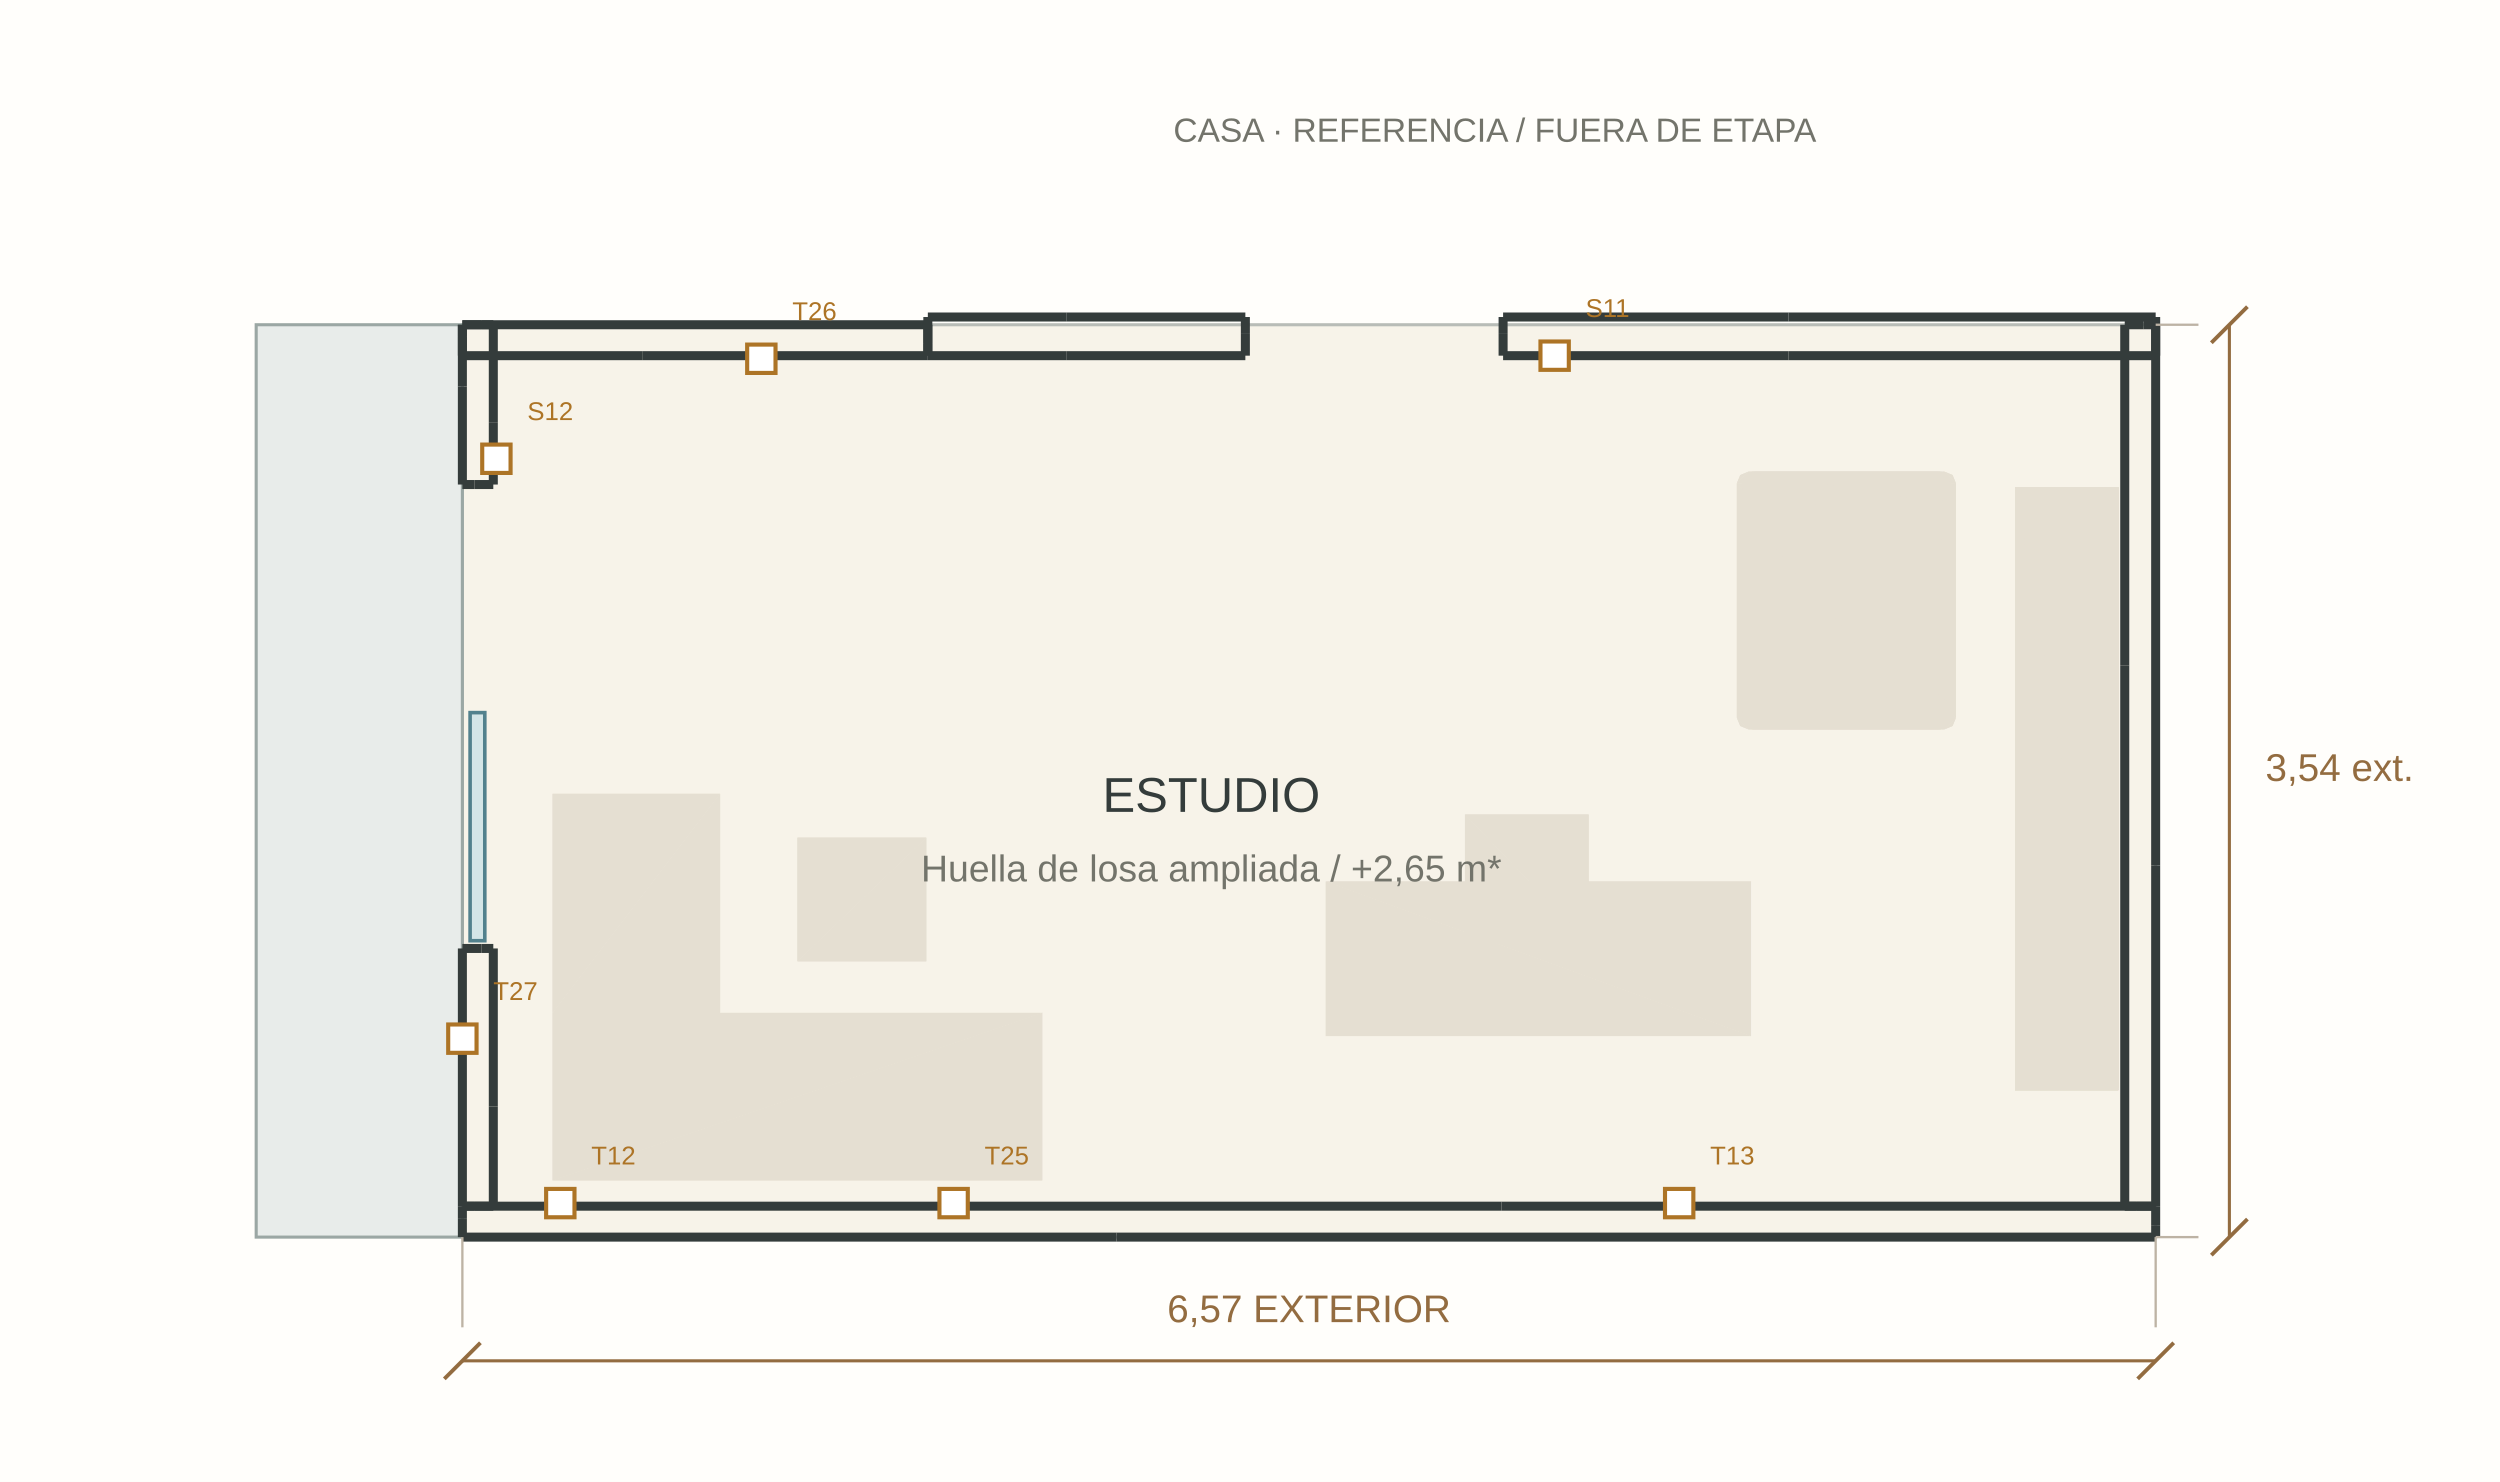
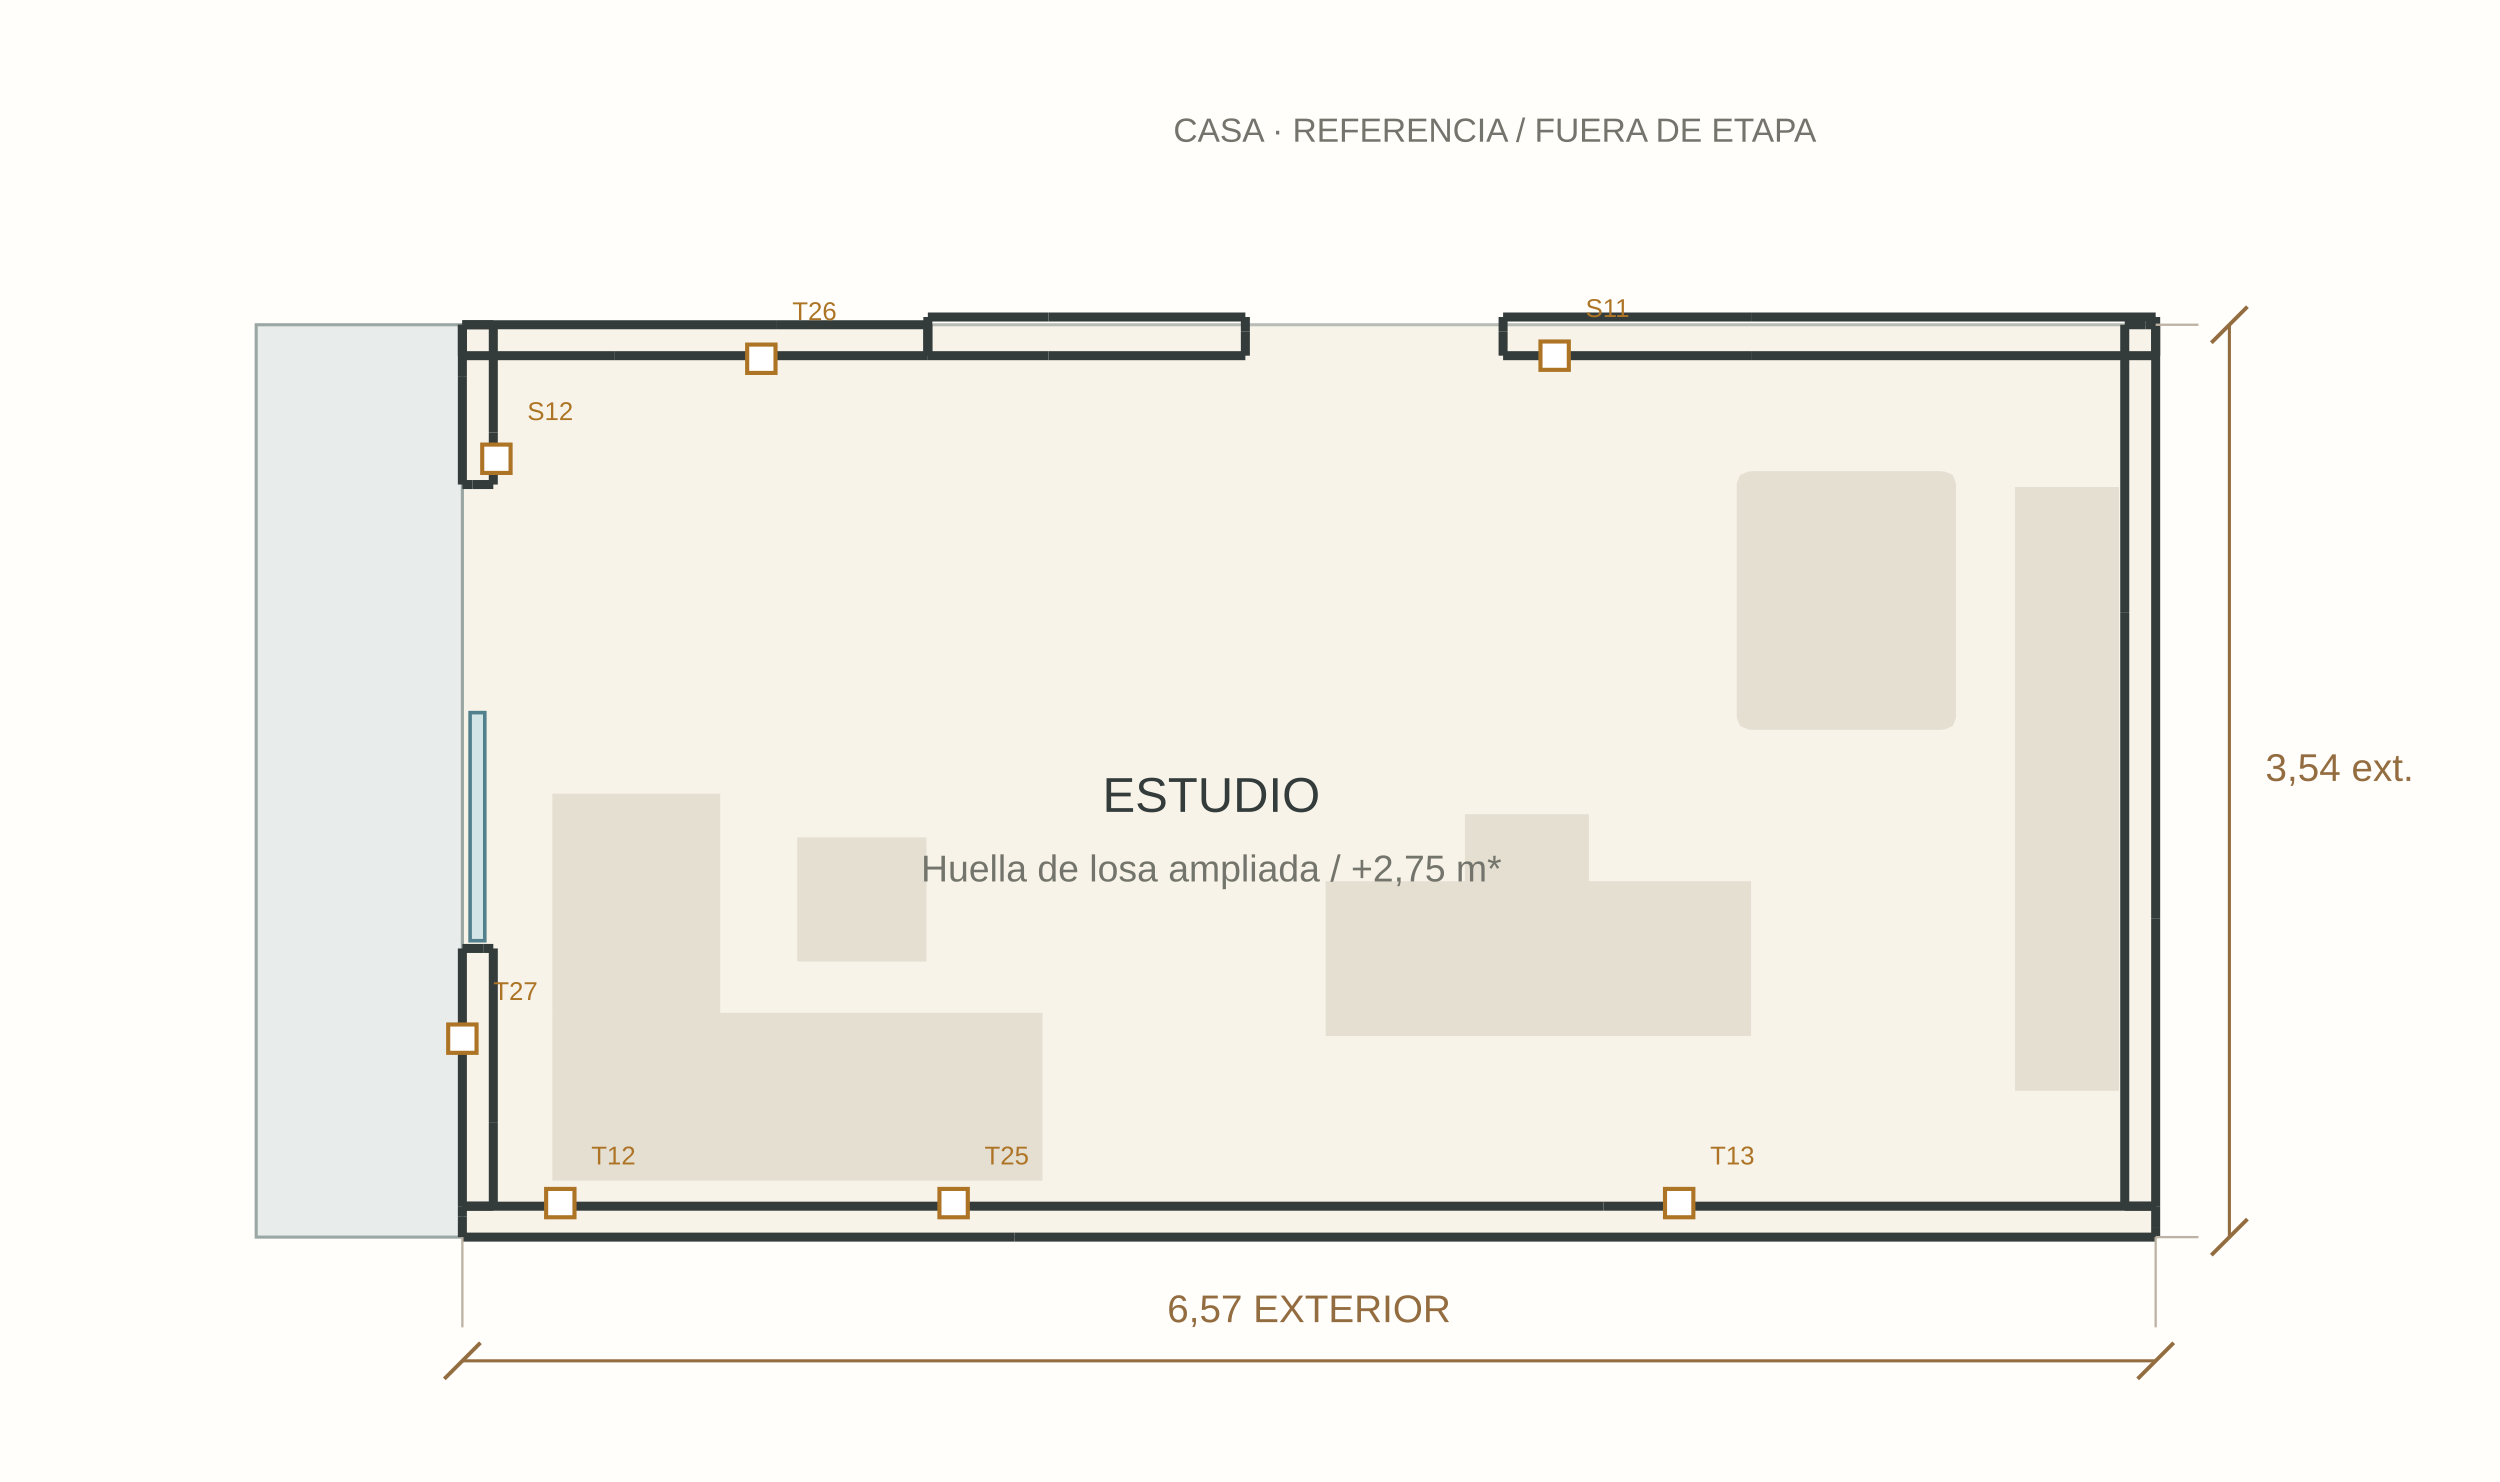
<svg xmlns="http://www.w3.org/2000/svg" viewBox="0 0 776.0 460.0" role="img" aria-label="Estudio y balcón · Tomacorrientes y equipos">
  <rect width="100%" height="100%" fill="#fffefb" />
  <polygon points="143.52,384.0 669.12,384.0 669.12,100.8 143.52,100.8" fill="#f7f3e9" stroke="#b8bcb7" stroke-width="0.96" />
  <polygon points="79.52,384.0 143.52,384.0 143.52,100.8 79.52,100.8" fill="#e8ecea" stroke="#9ba7a4" stroke-width="0.96" />
-   <polyline points="288.0,110.4 288.0,103.65" fill="none" stroke="#343c3b" stroke-width="2.8" />
-   <polyline points="288.0,103.65 288.0,98.4" fill="none" stroke="#343c3b" stroke-width="2.8" />
-   <polyline points="386.56,110.4 331.12,110.4" fill="none" stroke="#343c3b" stroke-width="2.8" />
-   <polyline points="331.12,110.4 288.0,110.4" fill="none" stroke="#343c3b" stroke-width="2.8" />
-   <polyline points="386.56,98.4 331.12,98.4" fill="none" stroke="#343c3b" stroke-width="2.8" />
-   <polyline points="331.12,98.4 288.0,98.4" fill="none" stroke="#343c3b" stroke-width="2.8" />
-   <polyline points="386.56,110.4 386.56,103.65" fill="none" stroke="#343c3b" stroke-width="2.8" />
-   <polyline points="386.56,103.65 386.56,98.4" fill="none" stroke="#343c3b" stroke-width="2.8" />
-   <polyline points="669.12,110.4 555.18,110.4" fill="none" stroke="#343c3b" stroke-width="2.8" />
-   <polyline points="555.18,110.4 466.56,110.4" fill="none" stroke="#343c3b" stroke-width="2.8" />
-   <polyline points="669.12,110.4 669.12,103.65" fill="none" stroke="#343c3b" stroke-width="2.8" />
-   <polyline points="669.12,103.65 669.12,98.4" fill="none" stroke="#343c3b" stroke-width="2.8" />
-   <polyline points="466.56,110.4 466.56,103.65" fill="none" stroke="#343c3b" stroke-width="2.8" />
-   <polyline points="466.56,103.65 466.56,98.4" fill="none" stroke="#343c3b" stroke-width="2.8" />
-   <polyline points="669.12,98.4 555.18,98.4" fill="none" stroke="#343c3b" stroke-width="2.8" />
-   <polyline points="555.18,98.4 466.56,98.4" fill="none" stroke="#343c3b" stroke-width="2.8" />
-   <polyline points="669.12,384.0 346.593,384.0" fill="none" stroke="#343c3b" stroke-width="2.8" />
-   <polyline points="346.593,384.0 143.52,384.0" fill="none" stroke="#343c3b" stroke-width="2.8" />
-   <polyline points="669.12,374.4 669.12,380.291" fill="none" stroke="#343c3b" stroke-width="2.8" />
-   <polyline points="669.12,380.291 669.12,384.0" fill="none" stroke="#343c3b" stroke-width="2.8" />
-   <polyline points="143.52,374.4 466.047,374.4" fill="none" stroke="#343c3b" stroke-width="2.8" />
-   <polyline points="466.047,374.4 669.12,374.4" fill="none" stroke="#343c3b" stroke-width="2.8" />
-   <polyline points="143.52,384.0 143.52,378.109" fill="none" stroke="#343c3b" stroke-width="2.8" />
-   <polyline points="143.52,378.109 143.52,374.4" fill="none" stroke="#343c3b" stroke-width="2.8" />
-   <polyline points="669.12,374.4 663.229,374.4" fill="none" stroke="#343c3b" stroke-width="2.8" />
-   <polyline points="663.229,374.4 659.52,374.4" fill="none" stroke="#343c3b" stroke-width="2.8" />
-   <polyline points="669.12,100.8 669.12,268.691" fill="none" stroke="#343c3b" stroke-width="2.8" />
-   <polyline points="669.12,268.691 669.12,374.4" fill="none" stroke="#343c3b" stroke-width="2.8" />
-   <polyline points="659.52,100.8 665.411,100.8" fill="none" stroke="#343c3b" stroke-width="2.8" />
-   <polyline points="665.411,100.8 669.12,100.8" fill="none" stroke="#343c3b" stroke-width="2.8" />
-   <polyline points="659.52,374.4 659.52,206.509" fill="none" stroke="#343c3b" stroke-width="2.8" />
-   <polyline points="659.52,206.509 659.52,100.8" fill="none" stroke="#343c3b" stroke-width="2.8" />
-   <polyline points="153.12,374.4 147.229,374.4" fill="none" stroke="#343c3b" stroke-width="2.8" />
-   <polyline points="147.229,374.4 143.52,374.4" fill="none" stroke="#343c3b" stroke-width="2.8" />
-   <polyline points="153.12,294.4 153.12,343.491" fill="none" stroke="#343c3b" stroke-width="2.8" />
-   <polyline points="153.12,343.491 153.12,374.4" fill="none" stroke="#343c3b" stroke-width="2.8" />
-   <polyline points="143.52,294.4 149.411,294.4" fill="none" stroke="#343c3b" stroke-width="2.8" />
-   <polyline points="149.411,294.4 153.12,294.4" fill="none" stroke="#343c3b" stroke-width="2.8" />
-   <polyline points="143.52,374.4 143.52,325.309" fill="none" stroke="#343c3b" stroke-width="2.8" />
-   <polyline points="143.52,325.309 143.52,294.4" fill="none" stroke="#343c3b" stroke-width="2.8" />
-   <polyline points="153.12,150.4 147.229,150.4" fill="none" stroke="#343c3b" stroke-width="2.8" />
-   <polyline points="147.229,150.4 143.52,150.4" fill="none" stroke="#343c3b" stroke-width="2.8" />
-   <polyline points="153.12,100.8 153.12,131.236" fill="none" stroke="#343c3b" stroke-width="2.8" />
-   <polyline points="153.12,131.236 153.12,150.4" fill="none" stroke="#343c3b" stroke-width="2.8" />
-   <polyline points="143.52,100.8 149.411,100.8" fill="none" stroke="#343c3b" stroke-width="2.8" />
-   <polyline points="149.411,100.8 153.12,100.8" fill="none" stroke="#343c3b" stroke-width="2.8" />
-   <polyline points="143.52,150.4 143.52,119.964" fill="none" stroke="#343c3b" stroke-width="2.8" />
-   <polyline points="143.52,119.964 143.52,100.8" fill="none" stroke="#343c3b" stroke-width="2.8" />
-   <polyline points="288.0,110.4 199.342,110.4" fill="none" stroke="#343c3b" stroke-width="2.8" />
-   <polyline points="199.342,110.4 143.52,110.4" fill="none" stroke="#343c3b" stroke-width="2.8" />
-   <polyline points="288.0,100.8 288.0,106.691" fill="none" stroke="#343c3b" stroke-width="2.8" />
-   <polyline points="288.0,106.691 288.0,110.4" fill="none" stroke="#343c3b" stroke-width="2.8" />
-   <polyline points="143.52,100.8 232.178,100.8" fill="none" stroke="#343c3b" stroke-width="2.8" />
-   <polyline points="232.178,100.8 288.0,100.8" fill="none" stroke="#343c3b" stroke-width="2.8" />
-   <polyline points="143.52,110.4 143.52,104.509" fill="none" stroke="#343c3b" stroke-width="2.8" />
-   <polyline points="143.52,104.509 143.52,100.8" fill="none" stroke="#343c3b" stroke-width="2.8" />
+   <polyline points="288.0,110.4 288.0,102.96" fill="none" stroke="#343c3b" stroke-width="2.8" />
+   <polyline points="288.0,102.96 288.0,98.4" fill="none" stroke="#343c3b" stroke-width="2.8" />
+   <polyline points="386.56,110.4 325.453,110.4" fill="none" stroke="#343c3b" stroke-width="2.8" />
+   <polyline points="325.453,110.4 288.0,110.4" fill="none" stroke="#343c3b" stroke-width="2.8" />
+   <polyline points="386.56,98.4 325.453,98.4" fill="none" stroke="#343c3b" stroke-width="2.8" />
+   <polyline points="325.453,98.4 288.0,98.4" fill="none" stroke="#343c3b" stroke-width="2.8" />
+   <polyline points="386.56,110.4 386.56,102.96" fill="none" stroke="#343c3b" stroke-width="2.8" />
+   <polyline points="386.56,102.96 386.56,98.4" fill="none" stroke="#343c3b" stroke-width="2.8" />
+   <polyline points="669.12,110.4 543.533,110.4" fill="none" stroke="#343c3b" stroke-width="2.8" />
+   <polyline points="543.533,110.4 466.56,110.4" fill="none" stroke="#343c3b" stroke-width="2.8" />
+   <polyline points="669.12,110.4 669.12,102.96" fill="none" stroke="#343c3b" stroke-width="2.8" />
+   <polyline points="669.12,102.96 669.12,98.4" fill="none" stroke="#343c3b" stroke-width="2.8" />
+   <polyline points="466.56,110.4 466.56,102.96" fill="none" stroke="#343c3b" stroke-width="2.8" />
+   <polyline points="466.56,102.96 466.56,98.4" fill="none" stroke="#343c3b" stroke-width="2.8" />
+   <polyline points="669.12,98.4 543.533,98.4" fill="none" stroke="#343c3b" stroke-width="2.8" />
+   <polyline points="543.533,98.4 466.56,98.4" fill="none" stroke="#343c3b" stroke-width="2.8" />
+   <polyline points="669.12,384.0 314.911,384.0" fill="none" stroke="#343c3b" stroke-width="2.8" />
+   <polyline points="314.911,384.0 143.52,384.0" fill="none" stroke="#343c3b" stroke-width="2.8" />
+   <polyline points="669.12,374.4 669.12,380.87" fill="none" stroke="#343c3b" stroke-width="2.8" />
+   <polyline points="669.12,380.87 669.12,384.0" fill="none" stroke="#343c3b" stroke-width="2.8" />
+   <polyline points="143.52,374.4 497.729,374.4" fill="none" stroke="#343c3b" stroke-width="2.8" />
+   <polyline points="497.729,374.4 669.12,374.4" fill="none" stroke="#343c3b" stroke-width="2.8" />
+   <polyline points="143.52,384.0 143.52,377.53" fill="none" stroke="#343c3b" stroke-width="2.8" />
+   <polyline points="143.52,377.53 143.52,374.4" fill="none" stroke="#343c3b" stroke-width="2.8" />
+   <polyline points="669.12,374.4 662.65,374.4" fill="none" stroke="#343c3b" stroke-width="2.8" />
+   <polyline points="662.65,374.4 659.52,374.4" fill="none" stroke="#343c3b" stroke-width="2.8" />
+   <polyline points="669.12,100.8 669.12,285.183" fill="none" stroke="#343c3b" stroke-width="2.8" />
+   <polyline points="669.12,285.183 669.12,374.4" fill="none" stroke="#343c3b" stroke-width="2.8" />
+   <polyline points="659.52,100.8 665.99,100.8" fill="none" stroke="#343c3b" stroke-width="2.8" />
+   <polyline points="665.99,100.8 669.12,100.8" fill="none" stroke="#343c3b" stroke-width="2.8" />
+   <polyline points="659.52,374.4 659.52,190.017" fill="none" stroke="#343c3b" stroke-width="2.8" />
+   <polyline points="659.52,190.017 659.52,100.8" fill="none" stroke="#343c3b" stroke-width="2.8" />
+   <polyline points="153.12,374.4 146.65,374.4" fill="none" stroke="#343c3b" stroke-width="2.8" />
+   <polyline points="146.65,374.4 143.52,374.4" fill="none" stroke="#343c3b" stroke-width="2.8" />
+   <polyline points="153.12,294.4 153.12,348.313" fill="none" stroke="#343c3b" stroke-width="2.8" />
+   <polyline points="153.12,348.313 153.12,374.4" fill="none" stroke="#343c3b" stroke-width="2.8" />
+   <polyline points="143.52,294.4 149.99,294.4" fill="none" stroke="#343c3b" stroke-width="2.8" />
+   <polyline points="149.99,294.4 153.12,294.4" fill="none" stroke="#343c3b" stroke-width="2.8" />
+   <polyline points="143.52,374.4 143.52,320.487" fill="none" stroke="#343c3b" stroke-width="2.8" />
+   <polyline points="143.52,320.487 143.52,294.4" fill="none" stroke="#343c3b" stroke-width="2.8" />
+   <polyline points="153.12,150.4 146.65,150.4" fill="none" stroke="#343c3b" stroke-width="2.8" />
+   <polyline points="146.65,150.4 143.52,150.4" fill="none" stroke="#343c3b" stroke-width="2.8" />
+   <polyline points="153.12,100.8 153.12,134.226" fill="none" stroke="#343c3b" stroke-width="2.8" />
+   <polyline points="153.12,134.226 153.12,150.4" fill="none" stroke="#343c3b" stroke-width="2.8" />
+   <polyline points="143.52,100.8 149.99,100.8" fill="none" stroke="#343c3b" stroke-width="2.8" />
+   <polyline points="149.99,100.8 153.12,100.8" fill="none" stroke="#343c3b" stroke-width="2.8" />
+   <polyline points="143.52,150.4 143.52,116.974" fill="none" stroke="#343c3b" stroke-width="2.8" />
+   <polyline points="143.52,116.974 143.52,100.8" fill="none" stroke="#343c3b" stroke-width="2.8" />
+   <polyline points="288.0,110.4 190.633,110.4" fill="none" stroke="#343c3b" stroke-width="2.8" />
+   <polyline points="190.633,110.4 143.52,110.4" fill="none" stroke="#343c3b" stroke-width="2.8" />
+   <polyline points="288.0,100.8 288.0,107.27" fill="none" stroke="#343c3b" stroke-width="2.8" />
+   <polyline points="288.0,107.27 288.0,110.4" fill="none" stroke="#343c3b" stroke-width="2.8" />
+   <polyline points="143.52,100.8 240.887,100.8" fill="none" stroke="#343c3b" stroke-width="2.8" />
+   <polyline points="240.887,100.8 288.0,100.8" fill="none" stroke="#343c3b" stroke-width="2.8" />
+   <polyline points="143.52,110.4 143.52,103.93" fill="none" stroke="#343c3b" stroke-width="2.8" />
+   <polyline points="143.52,103.93 143.52,100.8" fill="none" stroke="#343c3b" stroke-width="2.8" />
  <polygon points="171.52,366.4 323.52,314.4 323.52,366.4" fill="#e5dfd2" stroke="none" stroke-width="0.64" data-plan-furniture="true" />
  <polygon points="171.52,366.4 171.52,314.4 323.52,314.4" fill="#e5dfd2" stroke="none" stroke-width="0.64" data-plan-furniture="true" />
  <polygon points="171.52,366.4 323.52,366.4 323.52,314.4" fill="#e5dfd2" stroke="none" stroke-width="0.64" data-plan-furniture="true" />
  <polygon points="171.52,366.4 323.52,314.4 171.52,314.4" fill="#e5dfd2" stroke="none" stroke-width="0.64" data-plan-furniture="true" />
  <polygon points="171.52,314.4 223.52,246.4 223.52,314.4" fill="#e5dfd2" stroke="none" stroke-width="0.64" data-plan-furniture="true" />
  <polygon points="171.52,314.4 171.52,246.4 223.52,246.4" fill="#e5dfd2" stroke="none" stroke-width="0.64" data-plan-furniture="true" />
  <polygon points="171.52,314.4 223.52,314.4 223.52,246.4" fill="#e5dfd2" stroke="none" stroke-width="0.64" data-plan-furniture="true" />
  <polygon points="171.52,314.4 223.52,246.4 171.52,246.4" fill="#e5dfd2" stroke="none" stroke-width="0.64" data-plan-furniture="true" />
  <polygon points="411.52,273.6 543.52,321.6 411.52,321.6" fill="#e5dfd2" stroke="none" stroke-width="0.64" data-plan-furniture="true" />
  <polygon points="411.52,273.6 543.52,273.6 543.52,321.6" fill="#e5dfd2" stroke="none" stroke-width="0.64" data-plan-furniture="true" />
  <polygon points="411.52,273.6 411.52,321.6 543.52,321.6" fill="#e5dfd2" stroke="none" stroke-width="0.64" data-plan-furniture="true" />
  <polygon points="411.52,273.6 543.52,321.6 543.52,273.6" fill="#e5dfd2" stroke="none" stroke-width="0.64" data-plan-furniture="true" />
  <polygon points="542.728,146.392 539.12,150.0 540.176,147.456" fill="#e5dfd2" stroke="none" stroke-width="0.64" data-plan-furniture="true" />
  <polygon points="542.728,146.392 603.528,146.392 539.12,150.0" fill="#e5dfd2" stroke="none" stroke-width="0.64" data-plan-furniture="true" />
  <polygon points="606.072,147.448 607.128,150.0 603.528,146.392" fill="#e5dfd2" stroke="none" stroke-width="0.64" data-plan-furniture="true" />
  <polygon points="603.528,146.392 607.128,150.0 539.12,150.0" fill="#e5dfd2" stroke="none" stroke-width="0.64" data-plan-furniture="true" />
  <polygon points="539.12,222.8 542.728,226.408 540.176,225.352" fill="#e5dfd2" stroke="none" stroke-width="0.64" data-plan-furniture="true" />
  <polygon points="539.12,150.0 607.128,222.8 539.12,222.8" fill="#e5dfd2" stroke="none" stroke-width="0.64" data-plan-furniture="true" />
  <polygon points="607.128,150.0 607.128,222.8 539.12,150.0" fill="#e5dfd2" stroke="none" stroke-width="0.64" data-plan-furniture="true" />
  <polygon points="539.12,222.8 603.528,226.408 542.728,226.408" fill="#e5dfd2" stroke="none" stroke-width="0.64" data-plan-furniture="true" />
  <polygon points="607.128,222.8 603.528,226.408 539.12,222.8" fill="#e5dfd2" stroke="none" stroke-width="0.64" data-plan-furniture="true" />
  <polygon points="607.128,222.8 606.072,225.344 603.528,226.408" fill="#e5dfd2" stroke="none" stroke-width="0.64" data-plan-furniture="true" />
  <polygon points="539.12,150.0 542.728,146.392 540.176,147.456" fill="#e5dfd2" stroke="none" stroke-width="0.64" data-plan-furniture="true" />
  <polygon points="603.528,146.392 542.728,146.392 539.12,150.0" fill="#e5dfd2" stroke="none" stroke-width="0.64" data-plan-furniture="true" />
  <polygon points="607.128,150.0 606.072,147.448 603.528,146.392" fill="#e5dfd2" stroke="none" stroke-width="0.64" data-plan-furniture="true" />
  <polygon points="607.128,150.0 603.528,146.392 539.12,150.0" fill="#e5dfd2" stroke="none" stroke-width="0.64" data-plan-furniture="true" />
  <polygon points="542.728,226.408 539.12,222.8 540.176,225.352" fill="#e5dfd2" stroke="none" stroke-width="0.64" data-plan-furniture="true" />
  <polygon points="607.128,222.8 539.12,150.0 539.12,222.8" fill="#e5dfd2" stroke="none" stroke-width="0.64" data-plan-furniture="true" />
  <polygon points="607.128,222.8 607.128,150.0 539.12,150.0" fill="#e5dfd2" stroke="none" stroke-width="0.64" data-plan-furniture="true" />
  <polygon points="603.528,226.408 539.12,222.8 542.728,226.408" fill="#e5dfd2" stroke="none" stroke-width="0.64" data-plan-furniture="true" />
  <polygon points="603.528,226.408 607.128,222.8 539.12,222.8" fill="#e5dfd2" stroke="none" stroke-width="0.64" data-plan-furniture="true" />
  <polygon points="606.072,225.344 607.128,222.8 603.528,226.408" fill="#e5dfd2" stroke="none" stroke-width="0.64" data-plan-furniture="true" />
  <polygon points="542.184,156.264 544.72,155.2 541.128,158.8" fill="#e5dfd2" stroke="none" stroke-width="0.64" data-plan-furniture="true" />
  <polygon points="587.264,156.248 588.328,158.8 584.728,155.2" fill="#e5dfd2" stroke="none" stroke-width="0.64" data-plan-furniture="true" />
  <polygon points="584.728,155.2 588.328,158.8 544.72,155.2" fill="#e5dfd2" stroke="none" stroke-width="0.64" data-plan-furniture="true" />
  <polygon points="544.72,155.2 588.328,158.8 541.128,158.8" fill="#e5dfd2" stroke="none" stroke-width="0.64" data-plan-furniture="true" />
  <polygon points="541.128,214.0 544.72,217.6 542.184,216.536" fill="#e5dfd2" stroke="none" stroke-width="0.64" data-plan-furniture="true" />
  <polygon points="541.128,158.8 588.328,214.0 541.128,214.0" fill="#e5dfd2" stroke="none" stroke-width="0.64" data-plan-furniture="true" />
  <polygon points="588.328,158.8 588.328,214.0 541.128,158.8" fill="#e5dfd2" stroke="none" stroke-width="0.64" data-plan-furniture="true" />
  <polygon points="541.128,214.0 584.728,217.6 544.72,217.6" fill="#e5dfd2" stroke="none" stroke-width="0.64" data-plan-furniture="true" />
  <polygon points="588.328,214.0 584.728,217.6 541.128,214.0" fill="#e5dfd2" stroke="none" stroke-width="0.64" data-plan-furniture="true" />
  <polygon points="588.328,214.0 587.272,216.544 584.728,217.6" fill="#e5dfd2" stroke="none" stroke-width="0.64" data-plan-furniture="true" />
  <polygon points="544.72,155.2 542.184,156.264 541.128,158.8" fill="#e5dfd2" stroke="none" stroke-width="0.64" data-plan-furniture="true" />
  <polygon points="588.328,158.8 587.264,156.248 584.728,155.2" fill="#e5dfd2" stroke="none" stroke-width="0.64" data-plan-furniture="true" />
  <polygon points="588.328,158.8 584.728,155.2 544.72,155.2" fill="#e5dfd2" stroke="none" stroke-width="0.64" data-plan-furniture="true" />
  <polygon points="588.328,158.8 544.72,155.2 541.128,158.8" fill="#e5dfd2" stroke="none" stroke-width="0.64" data-plan-furniture="true" />
  <polygon points="544.72,217.6 541.128,214.0 542.184,216.536" fill="#e5dfd2" stroke="none" stroke-width="0.64" data-plan-furniture="true" />
  <polygon points="588.328,214.0 541.128,158.8 541.128,214.0" fill="#e5dfd2" stroke="none" stroke-width="0.64" data-plan-furniture="true" />
  <polygon points="588.328,214.0 588.328,158.8 541.128,158.8" fill="#e5dfd2" stroke="none" stroke-width="0.64" data-plan-furniture="true" />
  <polygon points="584.728,217.6 541.128,214.0 544.72,217.6" fill="#e5dfd2" stroke="none" stroke-width="0.64" data-plan-furniture="true" />
  <polygon points="584.728,217.6 588.328,214.0 541.128,214.0" fill="#e5dfd2" stroke="none" stroke-width="0.64" data-plan-furniture="true" />
  <polygon points="587.272,216.544 588.328,214.0 584.728,217.6" fill="#e5dfd2" stroke="none" stroke-width="0.64" data-plan-furniture="true" />
  <polygon points="588.184,155.456 590.72,154.408 587.128,158.0" fill="#e5dfd2" stroke="none" stroke-width="0.64" data-plan-furniture="true" />
  <polygon points="590.72,154.408 601.92,154.4 587.128,158.0" fill="#e5dfd2" stroke="none" stroke-width="0.64" data-plan-furniture="true" />
  <polygon points="604.472,155.448 605.528,158.0 601.92,154.4" fill="#e5dfd2" stroke="none" stroke-width="0.64" data-plan-furniture="true" />
  <polygon points="601.92,154.4 605.528,158.0 587.128,158.0" fill="#e5dfd2" stroke="none" stroke-width="0.64" data-plan-furniture="true" />
  <polygon points="605.528,158.0 587.128,214.8 587.128,158.0" fill="#e5dfd2" stroke="none" stroke-width="0.64" data-plan-furniture="true" />
  <polygon points="587.128,214.8 590.72,218.4 588.184,217.344" fill="#e5dfd2" stroke="none" stroke-width="0.64" data-plan-furniture="true" />
  <polygon points="590.72,218.4 605.528,214.8 601.92,218.392" fill="#e5dfd2" stroke="none" stroke-width="0.64" data-plan-furniture="true" />
  <polygon points="605.528,158.0 605.528,214.8 587.128,214.8" fill="#e5dfd2" stroke="none" stroke-width="0.64" data-plan-furniture="true" />
  <polygon points="587.128,214.8 605.528,214.8 590.72,218.4" fill="#e5dfd2" stroke="none" stroke-width="0.64" data-plan-furniture="true" />
  <polygon points="605.528,214.8 604.472,217.352 601.92,218.392" fill="#e5dfd2" stroke="none" stroke-width="0.64" data-plan-furniture="true" />
  <polygon points="590.72,154.408 588.184,155.456 587.128,158.0" fill="#e5dfd2" stroke="none" stroke-width="0.64" data-plan-furniture="true" />
  <polygon points="601.92,154.4 590.72,154.408 587.128,158.0" fill="#e5dfd2" stroke="none" stroke-width="0.64" data-plan-furniture="true" />
  <polygon points="605.528,158.0 604.472,155.448 601.92,154.4" fill="#e5dfd2" stroke="none" stroke-width="0.64" data-plan-furniture="true" />
  <polygon points="605.528,158.0 601.92,154.4 587.128,158.0" fill="#e5dfd2" stroke="none" stroke-width="0.64" data-plan-furniture="true" />
  <polygon points="587.128,214.8 605.528,158.0 587.128,158.0" fill="#e5dfd2" stroke="none" stroke-width="0.64" data-plan-furniture="true" />
  <polygon points="590.72,218.4 587.128,214.8 588.184,217.344" fill="#e5dfd2" stroke="none" stroke-width="0.64" data-plan-furniture="true" />
  <polygon points="605.528,214.8 590.72,218.4 601.92,218.392" fill="#e5dfd2" stroke="none" stroke-width="0.64" data-plan-furniture="true" />
  <polygon points="605.528,214.8 605.528,158.0 587.128,214.8" fill="#e5dfd2" stroke="none" stroke-width="0.64" data-plan-furniture="true" />
  <polygon points="605.528,214.8 587.128,214.8 590.72,218.4" fill="#e5dfd2" stroke="none" stroke-width="0.64" data-plan-furniture="true" />
  <polygon points="604.472,217.352 605.528,214.8 601.92,218.392" fill="#e5dfd2" stroke="none" stroke-width="0.64" data-plan-furniture="true" />
  <polygon points="543.928,146.4 540.728,149.6 541.664,147.336" fill="#e5dfd2" stroke="none" stroke-width="0.64" data-plan-furniture="true" />
  <polygon points="543.928,146.4 540.72,152.808 540.728,149.6" fill="#e5dfd2" stroke="none" stroke-width="0.64" data-plan-furniture="true" />
  <polygon points="540.72,152.808 543.928,156.0 541.664,155.064" fill="#e5dfd2" stroke="none" stroke-width="0.64" data-plan-furniture="true" />
  <polygon points="543.928,146.4 543.928,156.0 540.72,152.808" fill="#e5dfd2" stroke="none" stroke-width="0.64" data-plan-furniture="true" />
  <polygon points="604.592,147.336 605.52,149.6 602.32,146.4" fill="#e5dfd2" stroke="none" stroke-width="0.64" data-plan-furniture="true" />
  <polygon points="602.32,146.4 602.328,156.0 543.928,146.4" fill="#e5dfd2" stroke="none" stroke-width="0.64" data-plan-furniture="true" />
  <polygon points="543.928,146.4 602.328,156.0 543.928,156.0" fill="#e5dfd2" stroke="none" stroke-width="0.64" data-plan-furniture="true" />
  <polygon points="605.52,149.6 605.536,152.8 602.32,146.4" fill="#e5dfd2" stroke="none" stroke-width="0.64" data-plan-furniture="true" />
  <polygon points="602.32,146.4 605.536,152.8 602.328,156.0" fill="#e5dfd2" stroke="none" stroke-width="0.64" data-plan-furniture="true" />
  <polygon points="605.536,152.8 604.592,155.064 602.328,156.0" fill="#e5dfd2" stroke="none" stroke-width="0.64" data-plan-furniture="true" />
  <polygon points="540.728,149.6 543.928,146.4 541.664,147.336" fill="#e5dfd2" stroke="none" stroke-width="0.64" data-plan-furniture="true" />
  <polygon points="540.72,152.808 543.928,146.4 540.728,149.6" fill="#e5dfd2" stroke="none" stroke-width="0.64" data-plan-furniture="true" />
  <polygon points="543.928,156.0 540.72,152.808 541.664,155.064" fill="#e5dfd2" stroke="none" stroke-width="0.64" data-plan-furniture="true" />
  <polygon points="543.928,156.0 543.928,146.4 540.72,152.808" fill="#e5dfd2" stroke="none" stroke-width="0.64" data-plan-furniture="true" />
  <polygon points="605.52,149.6 604.592,147.336 602.32,146.4" fill="#e5dfd2" stroke="none" stroke-width="0.64" data-plan-furniture="true" />
  <polygon points="602.328,156.0 602.32,146.4 543.928,146.4" fill="#e5dfd2" stroke="none" stroke-width="0.64" data-plan-furniture="true" />
  <polygon points="602.328,156.0 543.928,146.4 543.928,156.0" fill="#e5dfd2" stroke="none" stroke-width="0.64" data-plan-furniture="true" />
  <polygon points="605.536,152.8 605.52,149.6 602.32,146.4" fill="#e5dfd2" stroke="none" stroke-width="0.64" data-plan-furniture="true" />
  <polygon points="605.536,152.8 602.32,146.4 602.328,156.0" fill="#e5dfd2" stroke="none" stroke-width="0.64" data-plan-furniture="true" />
  <polygon points="604.592,155.064 605.536,152.8 602.328,156.0" fill="#e5dfd2" stroke="none" stroke-width="0.64" data-plan-furniture="true" />
  <polygon points="543.928,216.8 540.72,220.0 541.664,217.736" fill="#e5dfd2" stroke="none" stroke-width="0.64" data-plan-furniture="true" />
  <polygon points="540.728,223.2 543.928,226.4 541.664,225.464" fill="#e5dfd2" stroke="none" stroke-width="0.64" data-plan-furniture="true" />
  <polygon points="540.72,220.0 543.928,226.4 540.728,223.2" fill="#e5dfd2" stroke="none" stroke-width="0.64" data-plan-furniture="true" />
  <polygon points="543.928,216.8 543.928,226.4 540.72,220.0" fill="#e5dfd2" stroke="none" stroke-width="0.64" data-plan-furniture="true" />
  <polygon points="604.592,217.736 605.528,219.992 602.328,216.8" fill="#e5dfd2" stroke="none" stroke-width="0.64" data-plan-furniture="true" />
  <polygon points="602.328,216.8 602.32,226.4 543.928,216.8" fill="#e5dfd2" stroke="none" stroke-width="0.64" data-plan-furniture="true" />
  <polygon points="543.928,216.8 602.32,226.4 543.928,226.4" fill="#e5dfd2" stroke="none" stroke-width="0.64" data-plan-furniture="true" />
  <polygon points="605.528,219.992 602.32,226.4 602.328,216.8" fill="#e5dfd2" stroke="none" stroke-width="0.64" data-plan-furniture="true" />
  <polygon points="605.528,219.992 605.52,223.2 602.32,226.4" fill="#e5dfd2" stroke="none" stroke-width="0.64" data-plan-furniture="true" />
  <polygon points="605.52,223.2 604.592,225.464 602.32,226.4" fill="#e5dfd2" stroke="none" stroke-width="0.64" data-plan-furniture="true" />
  <polygon points="540.72,220.0 543.928,216.8 541.664,217.736" fill="#e5dfd2" stroke="none" stroke-width="0.64" data-plan-furniture="true" />
  <polygon points="543.928,226.4 540.728,223.2 541.664,225.464" fill="#e5dfd2" stroke="none" stroke-width="0.64" data-plan-furniture="true" />
  <polygon points="543.928,226.4 540.72,220.0 540.728,223.2" fill="#e5dfd2" stroke="none" stroke-width="0.64" data-plan-furniture="true" />
  <polygon points="543.928,226.4 543.928,216.8 540.72,220.0" fill="#e5dfd2" stroke="none" stroke-width="0.64" data-plan-furniture="true" />
  <polygon points="605.528,219.992 604.592,217.736 602.328,216.8" fill="#e5dfd2" stroke="none" stroke-width="0.64" data-plan-furniture="true" />
  <polygon points="602.32,226.4 602.328,216.8 543.928,216.8" fill="#e5dfd2" stroke="none" stroke-width="0.64" data-plan-furniture="true" />
  <polygon points="602.32,226.4 543.928,216.8 543.928,226.4" fill="#e5dfd2" stroke="none" stroke-width="0.64" data-plan-furniture="true" />
  <polygon points="602.32,226.4 605.528,219.992 602.328,216.8" fill="#e5dfd2" stroke="none" stroke-width="0.64" data-plan-furniture="true" />
  <polygon points="605.52,223.2 605.528,219.992 602.32,226.4" fill="#e5dfd2" stroke="none" stroke-width="0.64" data-plan-furniture="true" />
  <polygon points="604.592,225.464 605.52,223.2 602.32,226.4" fill="#e5dfd2" stroke="none" stroke-width="0.64" data-plan-furniture="true" />
  <polygon points="247.52,298.4 287.52,260.0 287.52,298.4" fill="#e5dfd2" stroke="none" stroke-width="0.64" data-plan-furniture="true" />
  <polygon points="247.52,298.4 247.52,260.0 287.52,260.0" fill="#e5dfd2" stroke="none" stroke-width="0.64" data-plan-furniture="true" />
  <polygon points="247.52,298.4 287.52,298.4 287.52,260.0" fill="#e5dfd2" stroke="none" stroke-width="0.64" data-plan-furniture="true" />
  <polygon points="247.52,298.4 287.52,260.0 247.52,260.0" fill="#e5dfd2" stroke="none" stroke-width="0.64" data-plan-furniture="true" />
  <polygon points="454.72,252.8 493.12,292.8 454.72,292.8" fill="#e5dfd2" stroke="none" stroke-width="0.64" data-plan-furniture="true" />
  <polygon points="454.72,252.8 493.12,252.8 493.12,292.8" fill="#e5dfd2" stroke="none" stroke-width="0.64" data-plan-furniture="true" />
  <polygon points="454.72,252.8 454.72,292.8 493.12,292.8" fill="#e5dfd2" stroke="none" stroke-width="0.64" data-plan-furniture="true" />
  <polygon points="454.72,252.8 493.12,292.8 493.12,252.8" fill="#e5dfd2" stroke="none" stroke-width="0.64" data-plan-furniture="true" />
  <polygon points="657.52,338.4 625.52,151.2 657.52,151.2" fill="#e5dfd2" stroke="none" stroke-width="0.64" data-plan-furniture="true" />
  <polygon points="657.52,338.4 625.52,338.4 625.52,151.2" fill="#e5dfd2" stroke="none" stroke-width="0.64" data-plan-furniture="true" />
  <polygon points="657.52,338.4 657.52,151.2 625.52,151.2" fill="#e5dfd2" stroke="none" stroke-width="0.64" data-plan-furniture="true" />
  <polygon points="657.52,338.4 625.52,151.2 625.52,338.4" fill="#e5dfd2" stroke="none" stroke-width="0.64" data-plan-furniture="true" />
  <polygon points="657.52,338.4 625.52,151.2 657.52,151.2" fill="#e5dfd2" stroke="none" stroke-width="0.64" data-plan-furniture="true" />
  <polygon points="657.52,338.4 625.52,338.4 625.52,151.2" fill="#e5dfd2" stroke="none" stroke-width="0.64" data-plan-furniture="true" />
  <polygon points="657.52,338.4 657.52,151.2 625.52,151.2" fill="#e5dfd2" stroke="none" stroke-width="0.64" data-plan-furniture="true" />
  <polygon points="657.52,338.4 625.52,151.2 625.52,338.4" fill="#e5dfd2" stroke="none" stroke-width="0.64" data-plan-furniture="true" />
  <polygon points="657.52,338.4 625.52,151.2 657.52,151.2" fill="#e5dfd2" stroke="none" stroke-width="0.64" data-plan-furniture="true" />
  <polygon points="657.52,338.4 625.52,338.4 625.52,151.2" fill="#e5dfd2" stroke="none" stroke-width="0.64" data-plan-furniture="true" />
  <polygon points="657.52,338.4 657.52,151.2 625.52,151.2" fill="#e5dfd2" stroke="none" stroke-width="0.64" data-plan-furniture="true" />
  <polygon points="657.52,338.4 625.52,151.2 625.52,338.4" fill="#e5dfd2" stroke="none" stroke-width="0.64" data-plan-furniture="true" />
  <polygon points="657.52,338.4 625.52,151.2 657.52,151.2" fill="#e5dfd2" stroke="none" stroke-width="0.64" data-plan-furniture="true" />
  <polygon points="657.52,338.4 625.52,338.4 625.52,151.2" fill="#e5dfd2" stroke="none" stroke-width="0.64" data-plan-furniture="true" />
  <polygon points="657.52,338.4 657.52,151.2 625.52,151.2" fill="#e5dfd2" stroke="none" stroke-width="0.64" data-plan-furniture="true" />
  <polygon points="657.52,338.4 625.52,151.2 625.52,338.4" fill="#e5dfd2" stroke="none" stroke-width="0.64" data-plan-furniture="true" />
  <polygon points="657.52,338.4 625.52,151.2 657.52,151.2" fill="#e5dfd2" stroke="none" stroke-width="0.64" data-plan-furniture="true" />
  <polygon points="657.52,338.4 625.52,338.4 625.52,151.2" fill="#e5dfd2" stroke="none" stroke-width="0.64" data-plan-furniture="true" />
  <polygon points="657.52,338.4 657.52,151.2 625.52,151.2" fill="#e5dfd2" stroke="none" stroke-width="0.64" data-plan-furniture="true" />
  <polygon points="657.52,338.4 625.52,151.2 625.52,338.4" fill="#e5dfd2" stroke="none" stroke-width="0.64" data-plan-furniture="true" />
  <polygon points="657.52,338.4 625.52,151.2 657.52,151.2" fill="#e5dfd2" stroke="none" stroke-width="0.64" data-plan-furniture="true" />
  <polygon points="657.52,338.4 625.52,338.4 625.52,151.2" fill="#e5dfd2" stroke="none" stroke-width="0.64" data-plan-furniture="true" />
  <polygon points="657.52,338.4 657.52,151.2 625.52,151.2" fill="#e5dfd2" stroke="none" stroke-width="0.64" data-plan-furniture="true" />
  <polygon points="657.52,338.4 625.52,151.2 625.52,338.4" fill="#e5dfd2" stroke="none" stroke-width="0.64" data-plan-furniture="true" />
  <polygon points="145.92,292.0 150.48,292.0 150.48,221.2 145.92,221.2" fill="#d4e5e7" stroke="#52818d" stroke-width="1.12" />
  <text x="376.0" y="252.0" font-family="Arial,sans-serif" font-size="15.2" fill="#343c3b" text-anchor="middle">ESTUDIO</text>
-   <text x="376.0" y="273.6" font-family="Arial,sans-serif" font-size="11.6" fill="#73746b" text-anchor="middle">Huella de losa ampliada / +2,65 m*</text>
+   <text x="376.0" y="273.6" font-family="Arial,sans-serif" font-size="11.6" fill="#73746b" text-anchor="middle">Huella de losa ampliada / +2,75 m*</text>
  <polyline points="143.52,384.0 143.52,412.0" fill="none" stroke="#bdb3a4" stroke-width="0.72" data-plan-dimensions="true" />
  <polyline points="669.12,384.0 669.12,412.0" fill="none" stroke="#bdb3a4" stroke-width="0.72" data-plan-dimensions="true" />
  <polyline points="143.52,422.4 669.12,422.4" fill="none" stroke="#936c40" stroke-width="0.96" data-plan-dimensions="true" />
  <polyline points="137.92,428.0 149.12,416.8" fill="none" stroke="#936c40" stroke-width="1.2" data-plan-dimensions="true" />
  <polyline points="663.52,428.0 674.72,416.8" fill="none" stroke="#936c40" stroke-width="1.2" data-plan-dimensions="true" />
  <text x="406.32" y="410.4" font-family="Arial,sans-serif" font-size="12.0" fill="#936c40" text-anchor="middle" data-plan-dimensions="true">6,57 EXTERIOR</text>
  <polyline points="669.12,384.0 682.4,384.0" fill="none" stroke="#bdb3a4" stroke-width="0.72" data-plan-dimensions="true" />
  <polyline points="669.12,100.8 682.4,100.8" fill="none" stroke="#bdb3a4" stroke-width="0.72" data-plan-dimensions="true" />
  <polyline points="692.0,384.0 692.0,100.8" fill="none" stroke="#936c40" stroke-width="0.96" data-plan-dimensions="true" />
  <polyline points="686.4,389.6 697.6,378.4" fill="none" stroke="#936c40" stroke-width="1.2" data-plan-dimensions="true" />
  <polyline points="686.4,106.4 697.6,95.2" fill="none" stroke="#936c40" stroke-width="1.2" data-plan-dimensions="true" />
  <text x="703.2" y="242.4" font-family="Arial,sans-serif" font-size="12.0" fill="#936c40" text-anchor="start" data-plan-dimensions="true">3,54 ext.</text>
  <text x="464.0" y="44.0" font-family="Arial,sans-serif" font-size="10.4" fill="#73746b" text-anchor="middle">CASA · REFERENCIA / FUERA DE ETAPA</text>
  <polygon points="169.52,377.84 178.32,377.84 178.32,369.04 169.52,369.04" fill="#ffffff" stroke="#ad7426" stroke-width="1.28" />
  <text x="183.52" y="361.44" font-family="Arial,sans-serif" font-size="8.0" fill="#ad7426" text-anchor="start">T12</text>
  <polygon points="291.6,377.84 300.4,377.84 300.4,369.04 291.6,369.04" fill="#ffffff" stroke="#ad7426" stroke-width="1.28" />
  <text x="305.6" y="361.44" font-family="Arial,sans-serif" font-size="8.0" fill="#ad7426" text-anchor="start">T25</text>
  <polygon points="516.818,377.84 525.618,377.84 525.618,369.04 516.818,369.04" fill="#ffffff" stroke="#ad7426" stroke-width="1.28" />
  <text x="530.818" y="361.44" font-family="Arial,sans-serif" font-size="8.0" fill="#ad7426" text-anchor="start">T13</text>
  <polygon points="231.92,115.76 240.72,115.76 240.72,106.96 231.92,106.96" fill="#ffffff" stroke="#ad7426" stroke-width="1.28" />
  <text x="245.92" y="99.36" font-family="Arial,sans-serif" font-size="8.0" fill="#ad7426" text-anchor="start">T26</text>
  <polygon points="139.12,326.8 147.92,326.8 147.92,318.0 139.12,318.0" fill="#ffffff" stroke="#ad7426" stroke-width="1.28" />
  <text x="153.12" y="310.4" font-family="Arial,sans-serif" font-size="8.0" fill="#ad7426" text-anchor="start">T27</text>
  <polygon points="478.16,114.8 486.96,114.8 486.96,106.0 478.16,106.0" fill="#ffffff" stroke="#ad7426" stroke-width="1.28" />
  <text x="492.16" y="98.4" font-family="Arial,sans-serif" font-size="8.0" fill="#ad7426" text-anchor="start">S11</text>
  <polygon points="149.68,146.8 158.48,146.8 158.48,138.0 149.68,138.0" fill="#ffffff" stroke="#ad7426" stroke-width="1.28" />
  <text x="163.68" y="130.4" font-family="Arial,sans-serif" font-size="8.0" fill="#ad7426" text-anchor="start">S12</text>
</svg>
